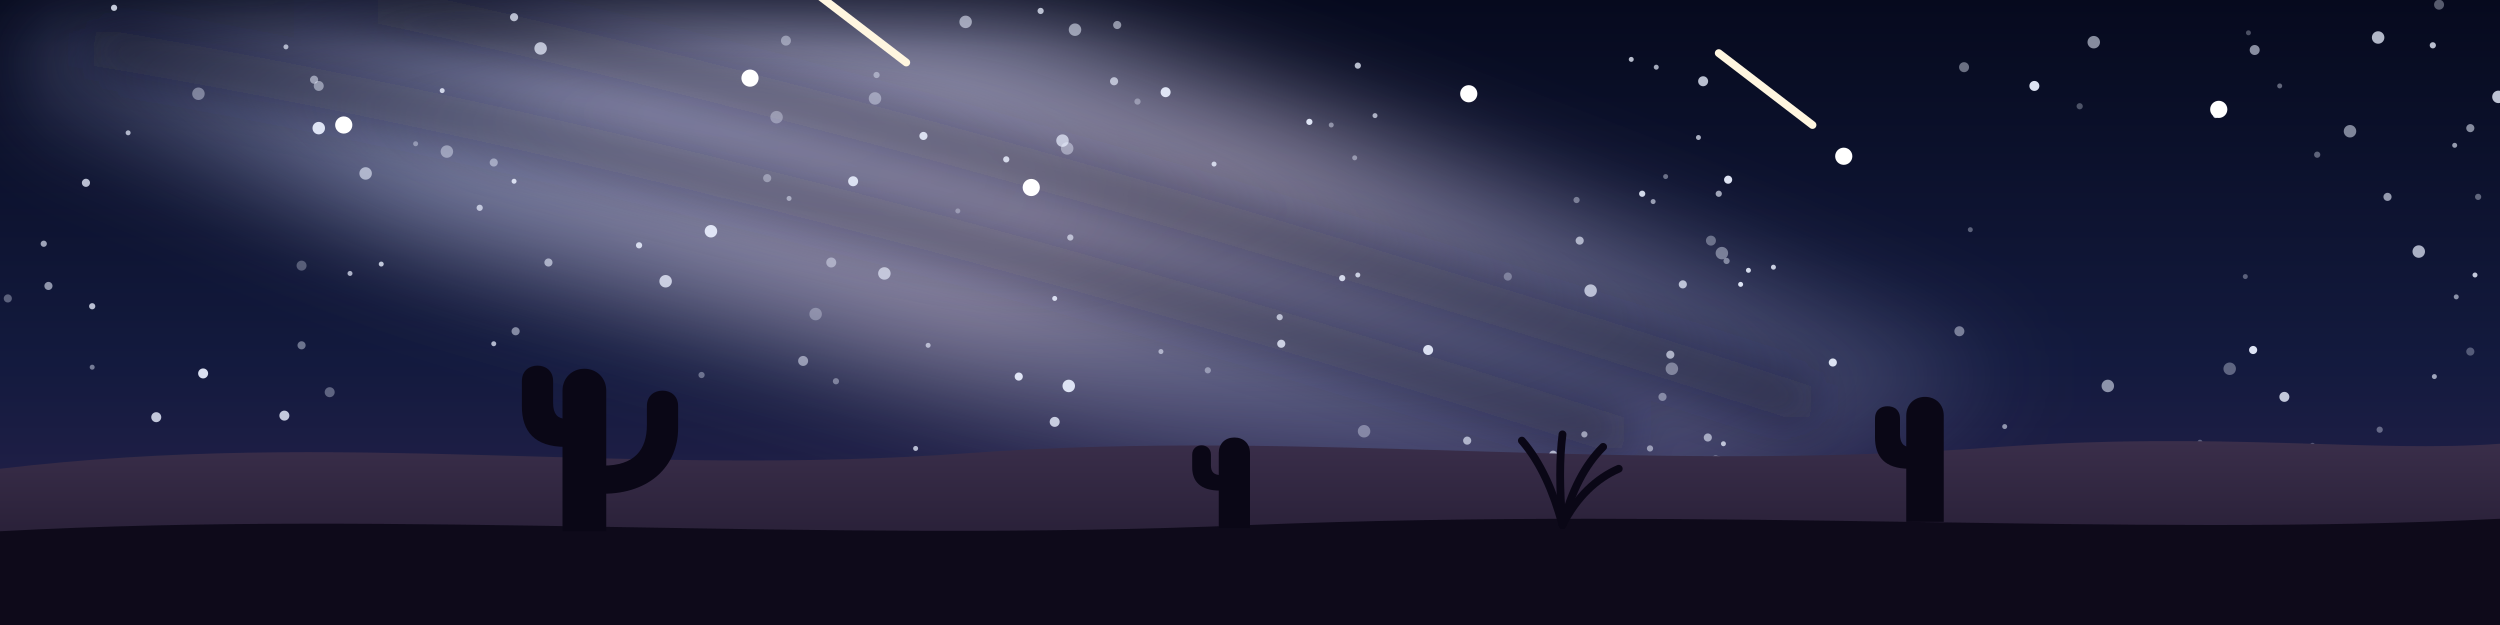
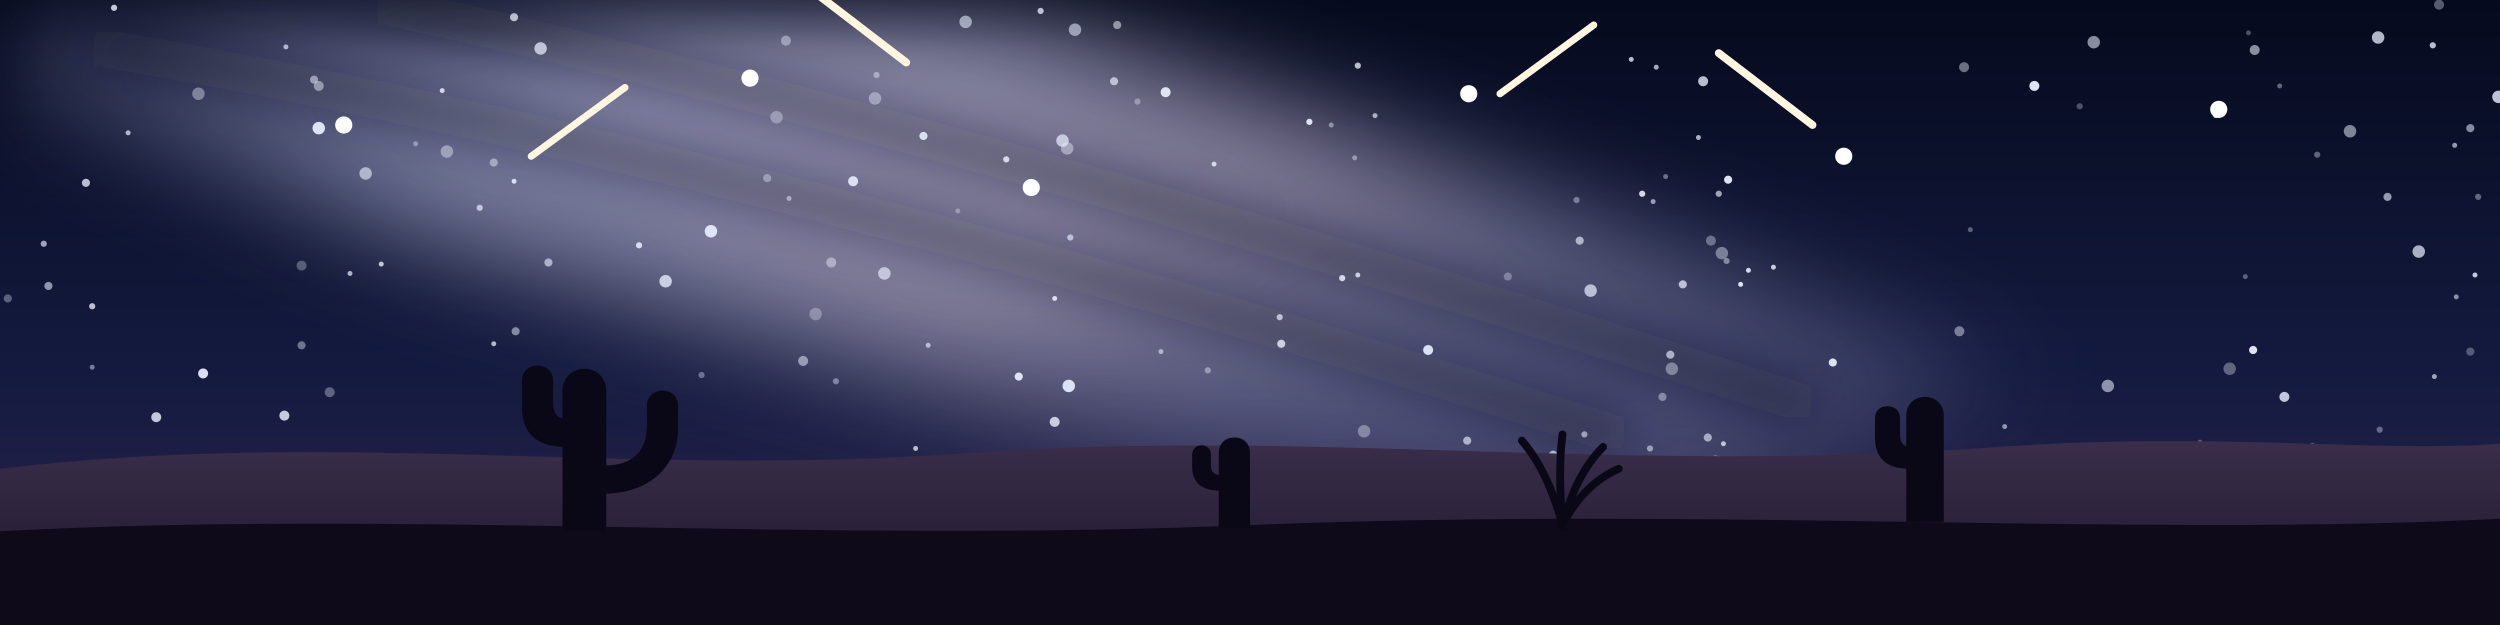
<svg xmlns="http://www.w3.org/2000/svg" viewBox="0 0 160 40" width="1600" height="400" role="presentation" preserveAspectRatio="xMidYMid slice">
  <style>
    .tw { animation: blink 4.2s ease-in-out infinite alternate }
    .t1 { animation-delay: -1.4s } .t2 { animation-delay: -2.8s }
    @keyframes blink { from { opacity: .35 } to { opacity: 1 } }
    .band { animation: breathe 16s ease-in-out infinite alternate }
    @keyframes breathe { from { opacity: .5 } to { opacity: .8 } }
    .fall { animation: streak 9s ease-in infinite }
    .f2 { animation-duration: 13s; animation-delay: -6s }
    @keyframes streak { 0%,72% { transform: translate(0,0); opacity: 0 }
                        76% { opacity: 1 }
                        86%,100% { transform: translate(34px, 20px); opacity: 0 } }
    @media (prefers-reduced-motion: reduce) {
      .tw, .band, .fall { animation: none } .fall { opacity: 0 } }
+     .wheel { animation: turn 220s linear infinite;
+              transform-box: view-box; transform-origin: 80px 20px }
+     @keyframes turn { to { transform: rotate(360deg) } }
+     .fall2 { animation: streak2 17s ease-in infinite }
+     .f3 { animation-duration: 23s; animation-delay: -9s }
+     @keyframes streak2 { 0%,80% { transform: translate(0,0); opacity: 0 }
+                          84% { opacity: 1 }
+                          93%,100% { transform: translate(-30px,22px); opacity: 0 } }
+     @media (prefers-reduced-motion: reduce) {
+       .wheel, .fall2 { animation: none } .fall2 { opacity: 0 } }
  </style>
  <defs>
    <linearGradient id="deep" x1="0" y1="0" x2="0" y2="1">
      <stop offset="0%" stop-color="#060A1E" />
      <stop offset="58%" stop-color="#131A3E" />
      <stop offset="100%" stop-color="#2E2450" />
    </linearGradient>
    <linearGradient id="milky" x1="0" y1="0" x2="1" y2=".6">
      <stop offset="0%" stop-color="#8A96D8" stop-opacity="0" />
      <stop offset="35%" stop-color="#C0C6F0" stop-opacity=".55" />
      <stop offset="62%" stop-color="#E8D8F0" stop-opacity=".45" />
      <stop offset="100%" stop-color="#8A96D8" stop-opacity="0" />
    </linearGradient>
    <linearGradient id="dune" x1="0" y1="0" x2="0" y2="1">
      <stop offset="0%" stop-color="#3A2E4A" />
      <stop offset="100%" stop-color="#1A1428" />
    </linearGradient>
    <filter id="cloudy" x="-25%" y="-60%" width="150%" height="220%">
      <feGaussianBlur stdDeviation="3.2" />
    </filter>
    <filter id="lane" x="-25%" y="-200%" width="150%" height="500%">
      <feGaussianBlur stdDeviation="1.6" />
    </filter>
  </defs>
  <rect width="160" height="40" fill="url(#deep)" />
  <g class="band" filter="url(#cloudy)">
    <path d="M-10 2 L46 -6 L138 26 L112 40 L28 16 Z" fill="url(#milky)" />
    <path d="M6 0 L52 -4 L128 24 L108 34 L36 12 Z" fill="#D8D0F2" opacity=".16" />
    <ellipse cx="52" cy="9" rx="20" ry="7" fill="#E8DCF4" opacity=".13" transform="rotate(21 52 9)" />
  </g>
  <g stroke="#0A0C22" stroke-width="2.4" opacity=".5" fill="none" filter="url(#lane)">
    <path d="M6 3 C36 8 70 17 104 28" />
    <path d="M18 -1 C48 5 82 15 116 26" />
  </g>
  <g fill="#EAF0FF">
    <circle cx="148.0" cy="28.5" r="0.16" opacity="0.31" />
    <circle cx="49.1" cy="11.4" r="0.26" opacity="0.38" />
    <circle cx="30.7" cy="13.3" r="0.2" opacity="0.70" />
    <circle cx="144.3" cy="3.2" r="0.32" opacity="0.57" />
    <circle cx="82.0" cy="22.0" r="0.26" opacity="0.80" />
    <circle cx="32.9" cy="1.1" r="0.26" opacity="0.73" />
    <circle cx="99.4" cy="29.1" r="0.26" opacity="0.67" />
    <circle cx="137.6" cy="29.1" r="0.26" opacity="0.73" />
    <circle cx="50.3" cy="2.6" r="0.32" opacity="0.42" />
    <circle cx="77.3" cy="23.7" r="0.2" opacity="0.42" />
    <circle cx="28.6" cy="9.7" r="0.4" opacity="0.43" />
    <circle cx="18.3" cy="3.0" r="0.16" opacity="0.67" />
    <circle cx="150.4" cy="8.4" r="0.4" opacity="0.52" />
    <circle cx="59.1" cy="8.7" r="0.26" opacity="0.88" />
    <circle cx="72.8" cy="6.5" r="0.2" opacity="0.37" />
    <circle cx="125.4" cy="21.2" r="0.32" opacity="0.45" />
    <circle cx="87.3" cy="27.6" r="0.4" opacity="0.37" />
    <circle cx="61.3" cy="13.5" r="0.16" opacity="0.34" />
    <circle cx="66.6" cy="0.7" r="0.2" opacity="0.75" />
    <circle cx="155.8" cy="24.1" r="0.16" opacity="0.65" />
    <circle cx="158.1" cy="22.5" r="0.26" opacity="0.31" />
    <circle cx="126.1" cy="14.7" r="0.16" opacity="0.35" />
    <circle cx="74.6" cy="5.9" r="0.32" opacity="0.92" />
    <circle cx="34.6" cy="3.1" r="0.4" opacity="0.72" />
    <circle cx="110.5" cy="16.7" r="0.2" opacity="0.46" />
    <circle cx="67.5" cy="27.0" r="0.32" opacity="0.80" />
    <circle cx="105.1" cy="12.4" r="0.2" opacity="0.88" />
    <circle cx="110.0" cy="12.4" r="0.2" opacity="0.65" />
    <circle cx="68.0" cy="9.0" r="0.4" opacity="0.70" />
    <circle cx="8.2" cy="8.5" r="0.16" opacity="0.71" />
    <circle cx="53.2" cy="16.8" r="0.32" opacity="0.46" />
    <circle cx="152.2" cy="2.4" r="0.4" opacity="0.75" />
    <circle cx="18.2" cy="26.6" r="0.32" opacity="0.82" />
    <circle cx="158.1" cy="8.2" r="0.26" opacity="0.55" />
    <circle cx="125.7" cy="4.3" r="0.32" opacity="0.43" />
    <circle cx="109.0" cy="5.2" r="0.32" opacity="0.78" />
    <circle cx="152.8" cy="12.6" r="0.26" opacity="0.61" />
    <circle cx="110.2" cy="16.2" r="0.4" opacity="0.42" />
    <circle cx="85.2" cy="8.0" r="0.16" opacity="0.45" />
    <circle cx="10.0" cy="26.7" r="0.32" opacity="0.81" />
    <circle cx="107.7" cy="18.2" r="0.26" opacity="0.74" />
    <circle cx="65.2" cy="24.1" r="0.26" opacity="0.92" />
    <circle cx="54.6" cy="11.6" r="0.32" opacity="0.88" />
    <circle cx="106.9" cy="22.7" r="0.26" opacity="0.65" />
    <circle cx="110.6" cy="11.5" r="0.26" opacity="0.94" />
    <circle cx="23.4" cy="11.1" r="0.4" opacity="0.60" />
    <circle cx="19.3" cy="17.0" r="0.32" opacity="0.30" />
    <circle cx="5.9" cy="23.5" r="0.16" opacity="0.46" />
    <circle cx="157.2" cy="19.0" r="0.16" opacity="0.56" />
    <circle cx="12.7" cy="6.0" r="0.4" opacity="0.40" />
    <circle cx="134.0" cy="2.7" r="0.4" opacity="0.56" />
    <circle cx="108.7" cy="8.8" r="0.16" opacity="0.71" />
    <circle cx="111.4" cy="18.2" r="0.16" opacity="0.93" />
    <circle cx="145.9" cy="5.5" r="0.16" opacity="0.39" />
    <circle cx="109.3" cy="28.0" r="0.26" opacity="0.60" />
    <circle cx="113.5" cy="17.1" r="0.16" opacity="0.83" />
    <circle cx="96.5" cy="17.7" r="0.26" opacity="0.32" />
    <circle cx="56.1" cy="4.8" r="0.2" opacity="0.43" />
    <circle cx="68.3" cy="9.5" r="0.4" opacity="0.44" />
    <circle cx="93.9" cy="28.2" r="0.26" opacity="0.65" />
    <circle cx="35.1" cy="16.8" r="0.26" opacity="0.60" />
    <circle cx="105.6" cy="28.7" r="0.2" opacity="0.53" />
    <circle cx="157.1" cy="9.3" r="0.16" opacity="0.62" />
    <circle cx="56.0" cy="6.3" r="0.4" opacity="0.41" />
    <circle cx="50.5" cy="12.7" r="0.16" opacity="0.51" />
    <circle cx="68.4" cy="24.7" r="0.4" opacity="0.91" />
    <circle cx="58.6" cy="28.7" r="0.16" opacity="0.74" />
    <circle cx="71.3" cy="5.2" r="0.26" opacity="0.67" />
    <circle cx="154.8" cy="16.1" r="0.4" opacity="0.71" />
    <circle cx="130.2" cy="5.5" r="0.32" opacity="0.94" />
    <circle cx="105.8" cy="12.9" r="0.16" opacity="0.60" />
    <circle cx="0.5" cy="19.1" r="0.26" opacity="0.34" />
    <circle cx="5.5" cy="11.7" r="0.26" opacity="0.77" />
    <circle cx="23.0" cy="29.5" r="0.4" opacity="0.83" />
    <circle cx="74.3" cy="22.5" r="0.16" opacity="0.58" />
    <circle cx="109.8" cy="29.4" r="0.26" opacity="0.38" />
    <circle cx="2.8" cy="15.6" r="0.2" opacity="0.65" />
    <circle cx="31.6" cy="10.4" r="0.26" opacity="0.47" />
    <circle cx="45.5" cy="14.8" r="0.4" opacity="0.91" />
    <circle cx="86.7" cy="10.1" r="0.16" opacity="0.44" />
    <circle cx="107.0" cy="23.6" r="0.4" opacity="0.40" />
    <circle cx="110.3" cy="28.4" r="0.16" opacity="0.75" />
    <circle cx="49.7" cy="7.5" r="0.4" opacity="0.35" />
    <circle cx="13.0" cy="23.9" r="0.32" opacity="0.92" />
    <circle cx="101.1" cy="15.4" r="0.26" opacity="0.65" />
    <circle cx="67.5" cy="19.1" r="0.16" opacity="0.87" />
    <circle cx="31.6" cy="22.0" r="0.16" opacity="0.73" />
    <circle cx="21.1" cy="25.1" r="0.32" opacity="0.34" />
    <circle cx="106.0" cy="4.3" r="0.16" opacity="0.69" />
    <circle cx="61.8" cy="1.4" r="0.4" opacity="0.57" />
    <circle cx="7.3" cy="0.5" r="0.2" opacity="0.82" />
    <circle cx="56.6" cy="17.5" r="0.4" opacity="0.66" />
    <circle cx="156.1" cy="0.3" r="0.32" opacity="0.35" />
    <circle cx="52.2" cy="20.1" r="0.4" opacity="0.32" />
    <circle cx="26.6" cy="9.2" r="0.16" opacity="0.39" />
    <circle cx="22.4" cy="17.5" r="0.16" opacity="0.70" />
    <circle cx="68.5" cy="15.2" r="0.2" opacity="0.64" />
    <circle cx="85.9" cy="17.8" r="0.2" opacity="0.85" />
    <circle cx="42.6" cy="18.0" r="0.4" opacity="0.77" />
    <circle cx="152.3" cy="27.5" r="0.2" opacity="0.37" />
    <circle cx="68.8" cy="1.9" r="0.4" opacity="0.55" />
    <circle cx="53.5" cy="24.4" r="0.2" opacity="0.40" />
    <circle cx="100.9" cy="12.8" r="0.2" opacity="0.40" />
    <circle cx="88.0" cy="7.4" r="0.16" opacity="0.67" />
    <circle cx="155.7" cy="2.9" r="0.2" opacity="0.78" />
    <circle cx="24.4" cy="16.9" r="0.16" opacity="0.79" />
    <circle cx="71.5" cy="1.6" r="0.26" opacity="0.53" />
    <circle cx="33.0" cy="21.2" r="0.26" opacity="0.50" />
    <circle cx="128.3" cy="27.3" r="0.16" opacity="0.56" />
    <circle cx="106.6" cy="11.3" r="0.16" opacity="0.41" />
    <circle cx="140.8" cy="28.3" r="0.16" opacity="0.32" />
    <circle cx="148.3" cy="9.9" r="0.2" opacity="0.37" />
    <circle cx="117.3" cy="23.2" r="0.26" opacity="0.92" />
    <circle cx="101.4" cy="27.8" r="0.2" opacity="0.57" />
    <circle cx="20.4" cy="8.2" r="0.4" opacity="0.92" />
    <circle cx="101.8" cy="18.6" r="0.4" opacity="0.71" />
    <circle cx="81.9" cy="20.3" r="0.2" opacity="0.69" />
    <circle cx="64.4" cy="10.2" r="0.2" opacity="0.83" />
    <circle cx="142.7" cy="23.6" r="0.4" opacity="0.35" />
    <circle cx="77.7" cy="10.5" r="0.16" opacity="0.81" />
    <circle cx="106.4" cy="25.4" r="0.26" opacity="0.42" />
    <circle cx="3.1" cy="18.3" r="0.26" opacity="0.58" />
    <circle cx="141.8" cy="7.4" r="0.16" opacity="0.83" />
    <circle cx="83.8" cy="7.8" r="0.2" opacity="0.93" />
    <circle cx="110.0" cy="29.4" r="0.2" opacity="0.62" />
    <circle cx="51.4" cy="23.1" r="0.32" opacity="0.52" />
    <circle cx="86.9" cy="17.6" r="0.16" opacity="0.79" />
    <circle cx="143.7" cy="17.7" r="0.16" opacity="0.34" />
    <circle cx="20.4" cy="5.5" r="0.32" opacity="0.48" />
    <circle cx="20.1" cy="5.1" r="0.26" opacity="0.52" />
    <circle cx="91.4" cy="22.4" r="0.32" opacity="0.90" />
    <circle cx="159.9" cy="6.2" r="0.4" opacity="0.80" />
    <circle cx="144.2" cy="22.4" r="0.26" opacity="0.94" />
    <circle cx="5.9" cy="19.6" r="0.2" opacity="0.77" />
    <circle cx="134.9" cy="24.7" r="0.4" opacity="0.56" />
    <circle cx="104.4" cy="3.8" r="0.16" opacity="0.77" />
    <circle cx="146.2" cy="25.4" r="0.32" opacity="0.81" />
    <circle cx="86.9" cy="4.2" r="0.2" opacity="0.76" />
    <circle cx="44.9" cy="24.0" r="0.2" opacity="0.37" />
    <circle cx="158.4" cy="17.6" r="0.16" opacity="0.82" />
    <circle cx="40.9" cy="15.7" r="0.2" opacity="0.85" />
    <circle cx="158.6" cy="12.6" r="0.2" opacity="0.38" />
    <circle cx="32.9" cy="11.6" r="0.16" opacity="0.86" />
    <circle cx="19.3" cy="22.1" r="0.26" opacity="0.42" />
    <circle cx="133.1" cy="6.8" r="0.2" opacity="0.30" />
    <circle cx="109.5" cy="15.4" r="0.32" opacity="0.36" />
    <circle cx="28.3" cy="5.8" r="0.16" opacity="0.82" />
    <circle cx="143.9" cy="2.1" r="0.16" opacity="0.30" />
    <circle cx="59.4" cy="22.1" r="0.16" opacity="0.64" />
    <circle cx="111.9" cy="17.3" r="0.16" opacity="0.88" />
  </g>
  <g fill="#FFFFFF">
    <circle class="tw t0" cx="22" cy="8" r=".55" />
    <circle class="tw t1" cx="48" cy="5" r=".55" />
    <circle class="tw t2" cx="66" cy="12" r=".55" />
    <circle class="tw t0" cx="94" cy="6" r=".55" />
    <circle class="tw t1" cx="118" cy="10" r=".55" />
    <circle class="tw t2" cx="142" cy="7" r=".55" />
  </g>
  <g stroke="#FFF6E0" stroke-width=".5" stroke-linecap="round" fill="none">
    <path class="fall" d="M58 4 L52 -.6" />
    <path class="fall f2" d="M116 8 L110 3.4" />
  </g>
  <path d="M0 30 C22 27.4 40 30.6 62 29 C84 27.4 104 30.4 128 28.6 C142 27.6 152 29 160 28.4            L160 40 L0 40 Z" fill="url(#dune)" />
  <g fill="#0E0A1A">
    <path d="M0 34 C26 32.6 52 34.8 80 33.6 C110 32.4 136 34.4 160 33.2 L160 40 L0 40 Z" />
  </g>
  <g fill="#0A0716">
    <path d="M36 34 L36 25 C36 24.2 36.6 23.6 37.4 23.6 C38.2 23.6 38.8 24.2 38.8 25 L38.8 34 Z" />
    <path d="M36.2 28.6 C34.2 28.6 33.4 27.6 33.4 26 L33.4 24.4 C33.4 23.7 33.9 23.4 34.4 23.4              C34.9 23.4 35.4 23.7 35.4 24.4 L35.4 25.8 C35.4 26.5 35.7 26.8 36.2 26.8 Z" />
    <path d="M38.6 29.8 C40.6 29.8 41.4 28.8 41.4 27.2 L41.4 26 C41.4 25.3 41.9 25 42.4 25              C42.9 25 43.4 25.3 43.4 26 L43.4 27.4 C43.4 29.8 41.6 31.6 38.6 31.6 Z" />
    <path d="M122 33.4 L122 26.6 C122 25.9 122.5 25.4 123.2 25.4 C123.9 25.4 124.4 25.9 124.4 26.6              L124.4 33.4 Z" />
    <path d="M122.2 30 C120.6 30 120 29.2 120 28 L120 26.8 C120 26.2 120.4 26 120.8 26              C121.2 26 121.6 26.2 121.6 26.8 L121.6 27.8 C121.6 28.3 121.8 28.6 122.2 28.6 Z" />
    <path d="M78 33.8 L78 29 C78 28.4 78.4 28 79 28 C79.6 28 80 28.4 80 29 L80 33.8 Z" />
    <path d="M78.1 31.4 C76.8 31.4 76.3 30.8 76.3 29.9 L76.3 29.1 C76.3 28.7 76.6 28.5 76.9 28.5              C77.2 28.5 77.5 28.7 77.5 29.1 L77.5 29.8 C77.5 30.2 77.7 30.4 78.1 30.4 Z" />
    <g stroke="#0A0716" stroke-width=".5" fill="none" stroke-linecap="round">
      <path d="M100 33.6 C99.4 31.4 98.6 29.6 97.4 28.2" />
      <path d="M100 33.6 C99.8 31.2 99.8 29.4 100 27.8" />
      <path d="M100 33.6 C100.6 31.4 101.4 29.8 102.6 28.6" />
      <path d="M100 33.6 C100.9 31.8 102.2 30.6 103.6 30" />
    </g>
  </g>
+   <g stroke="#FFF6E0" stroke-width=".45" stroke-linecap="round" fill="none">
+     <path class="fall2" d="M96 6 L102 1.6" />
+     <path class="fall2 f3" d="M34 10 L40 5.6" />
+   </g>
</svg>
